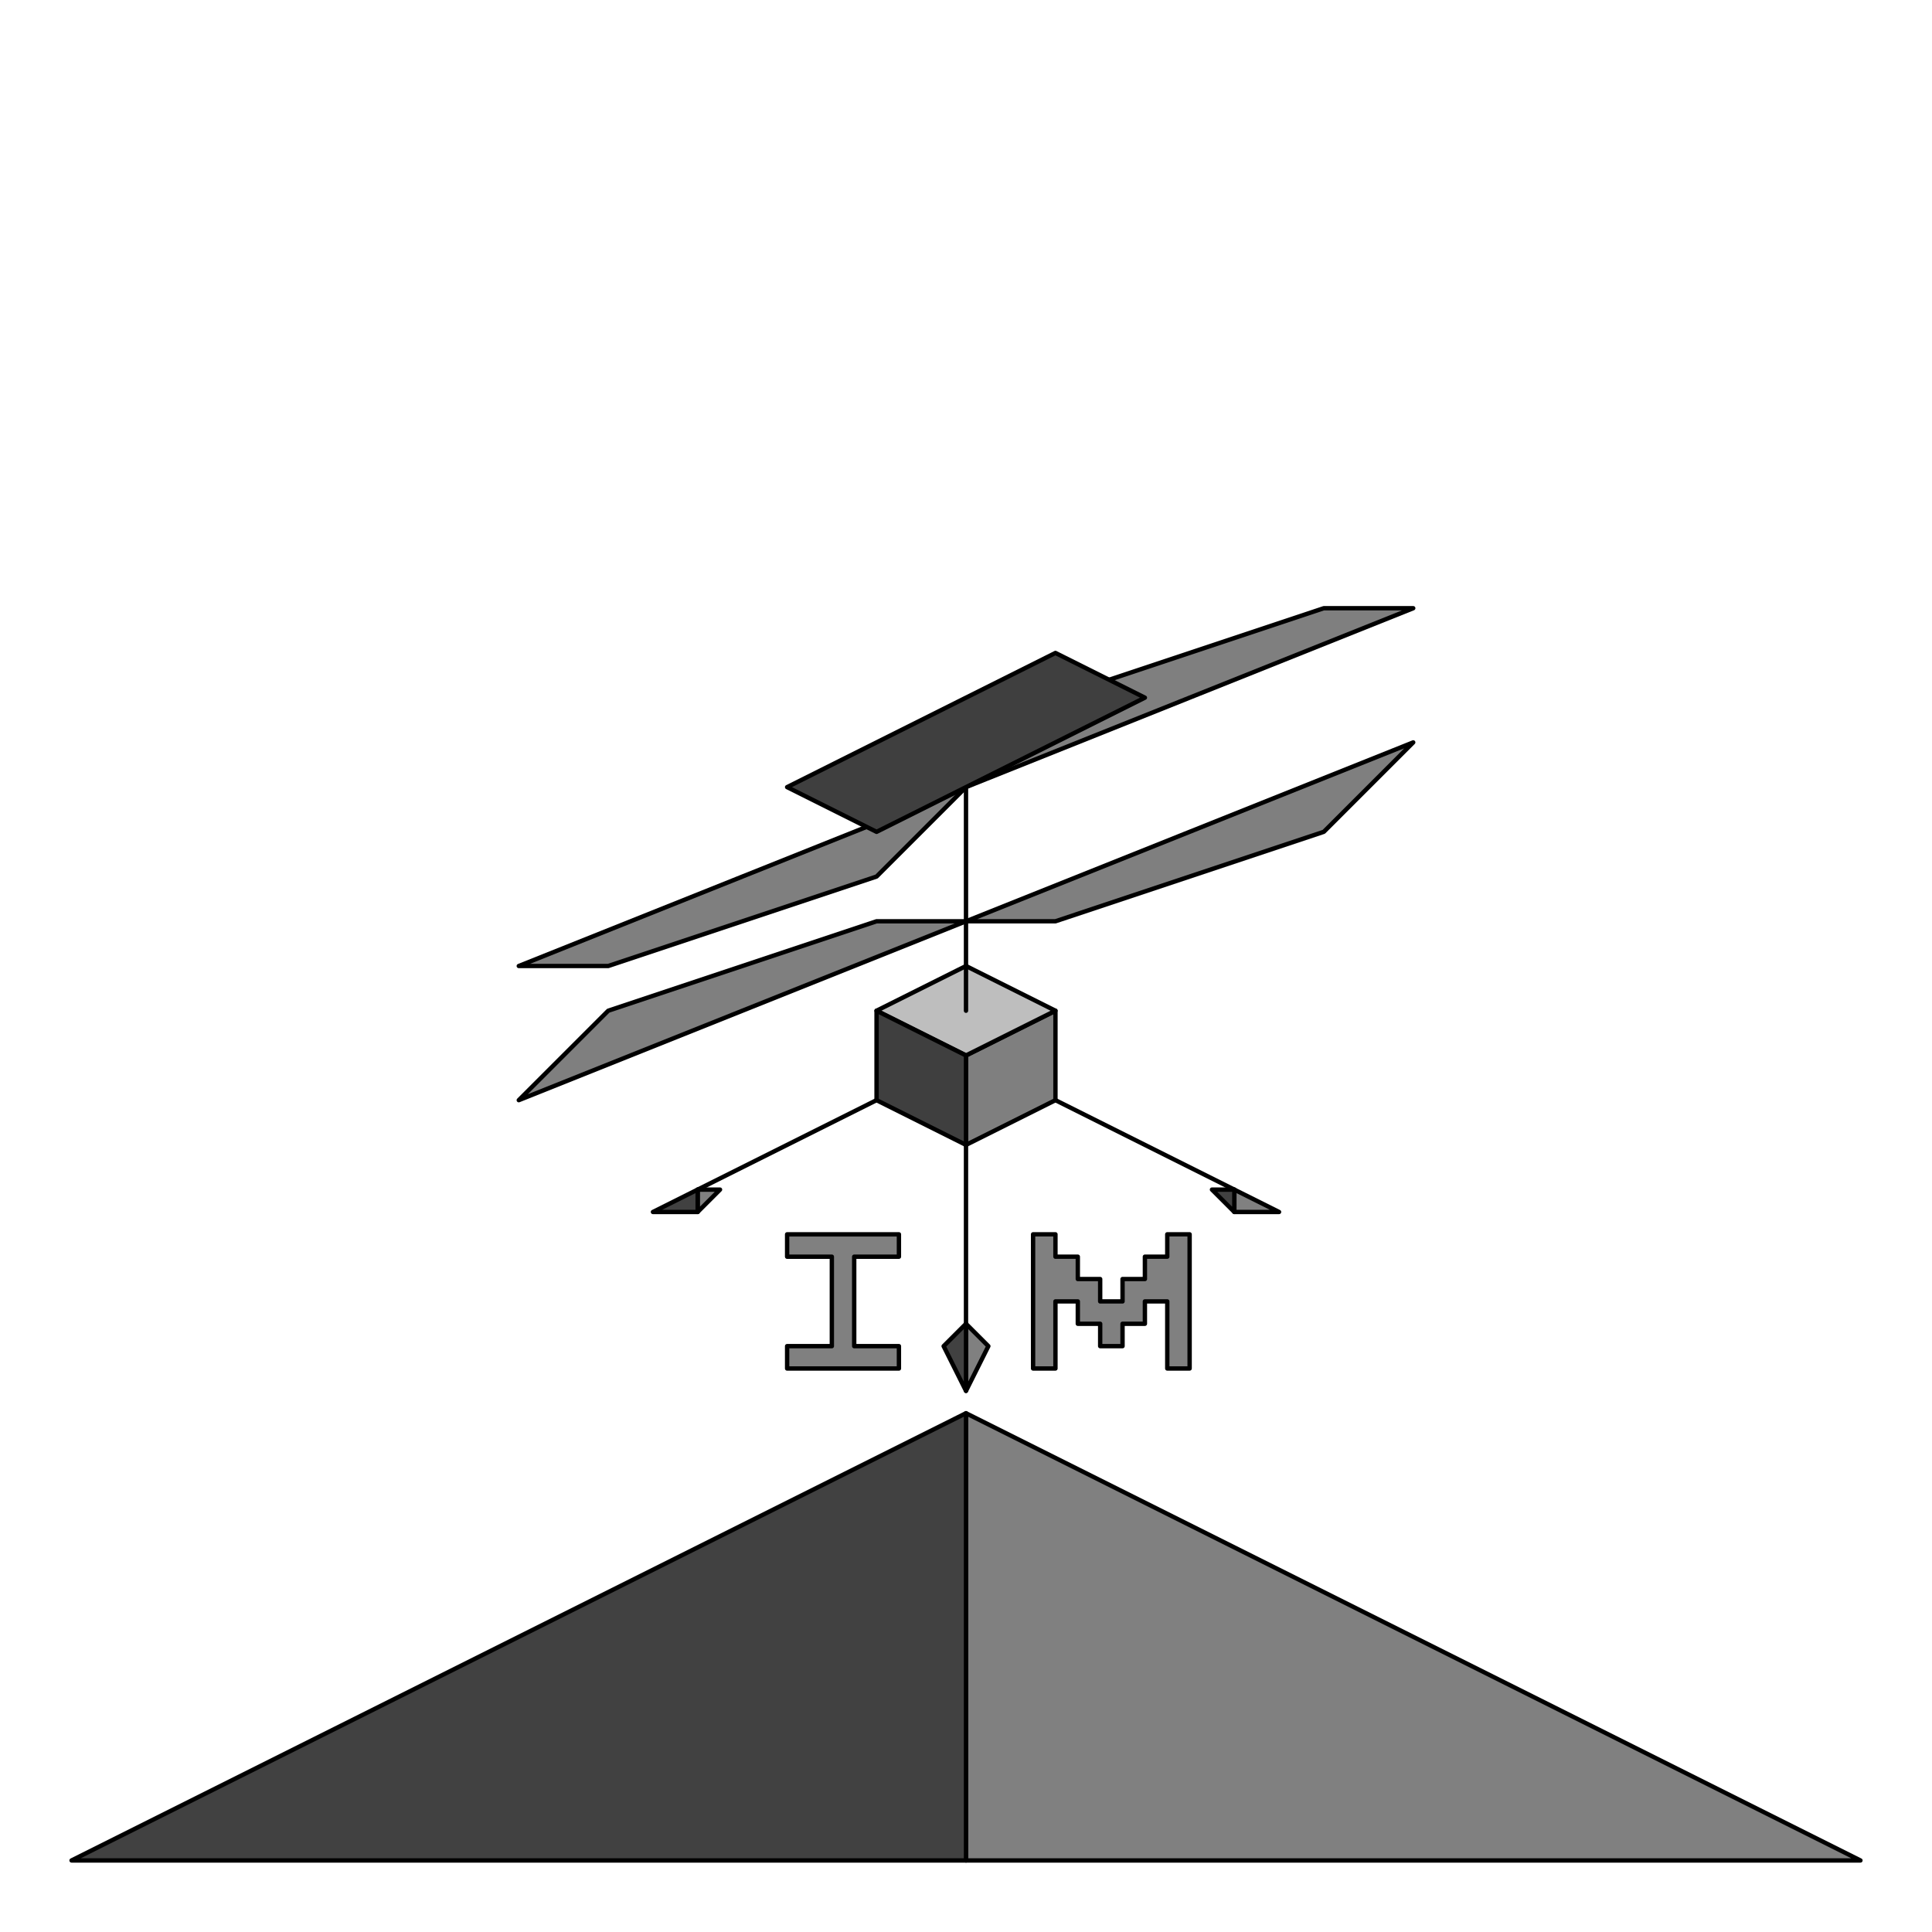
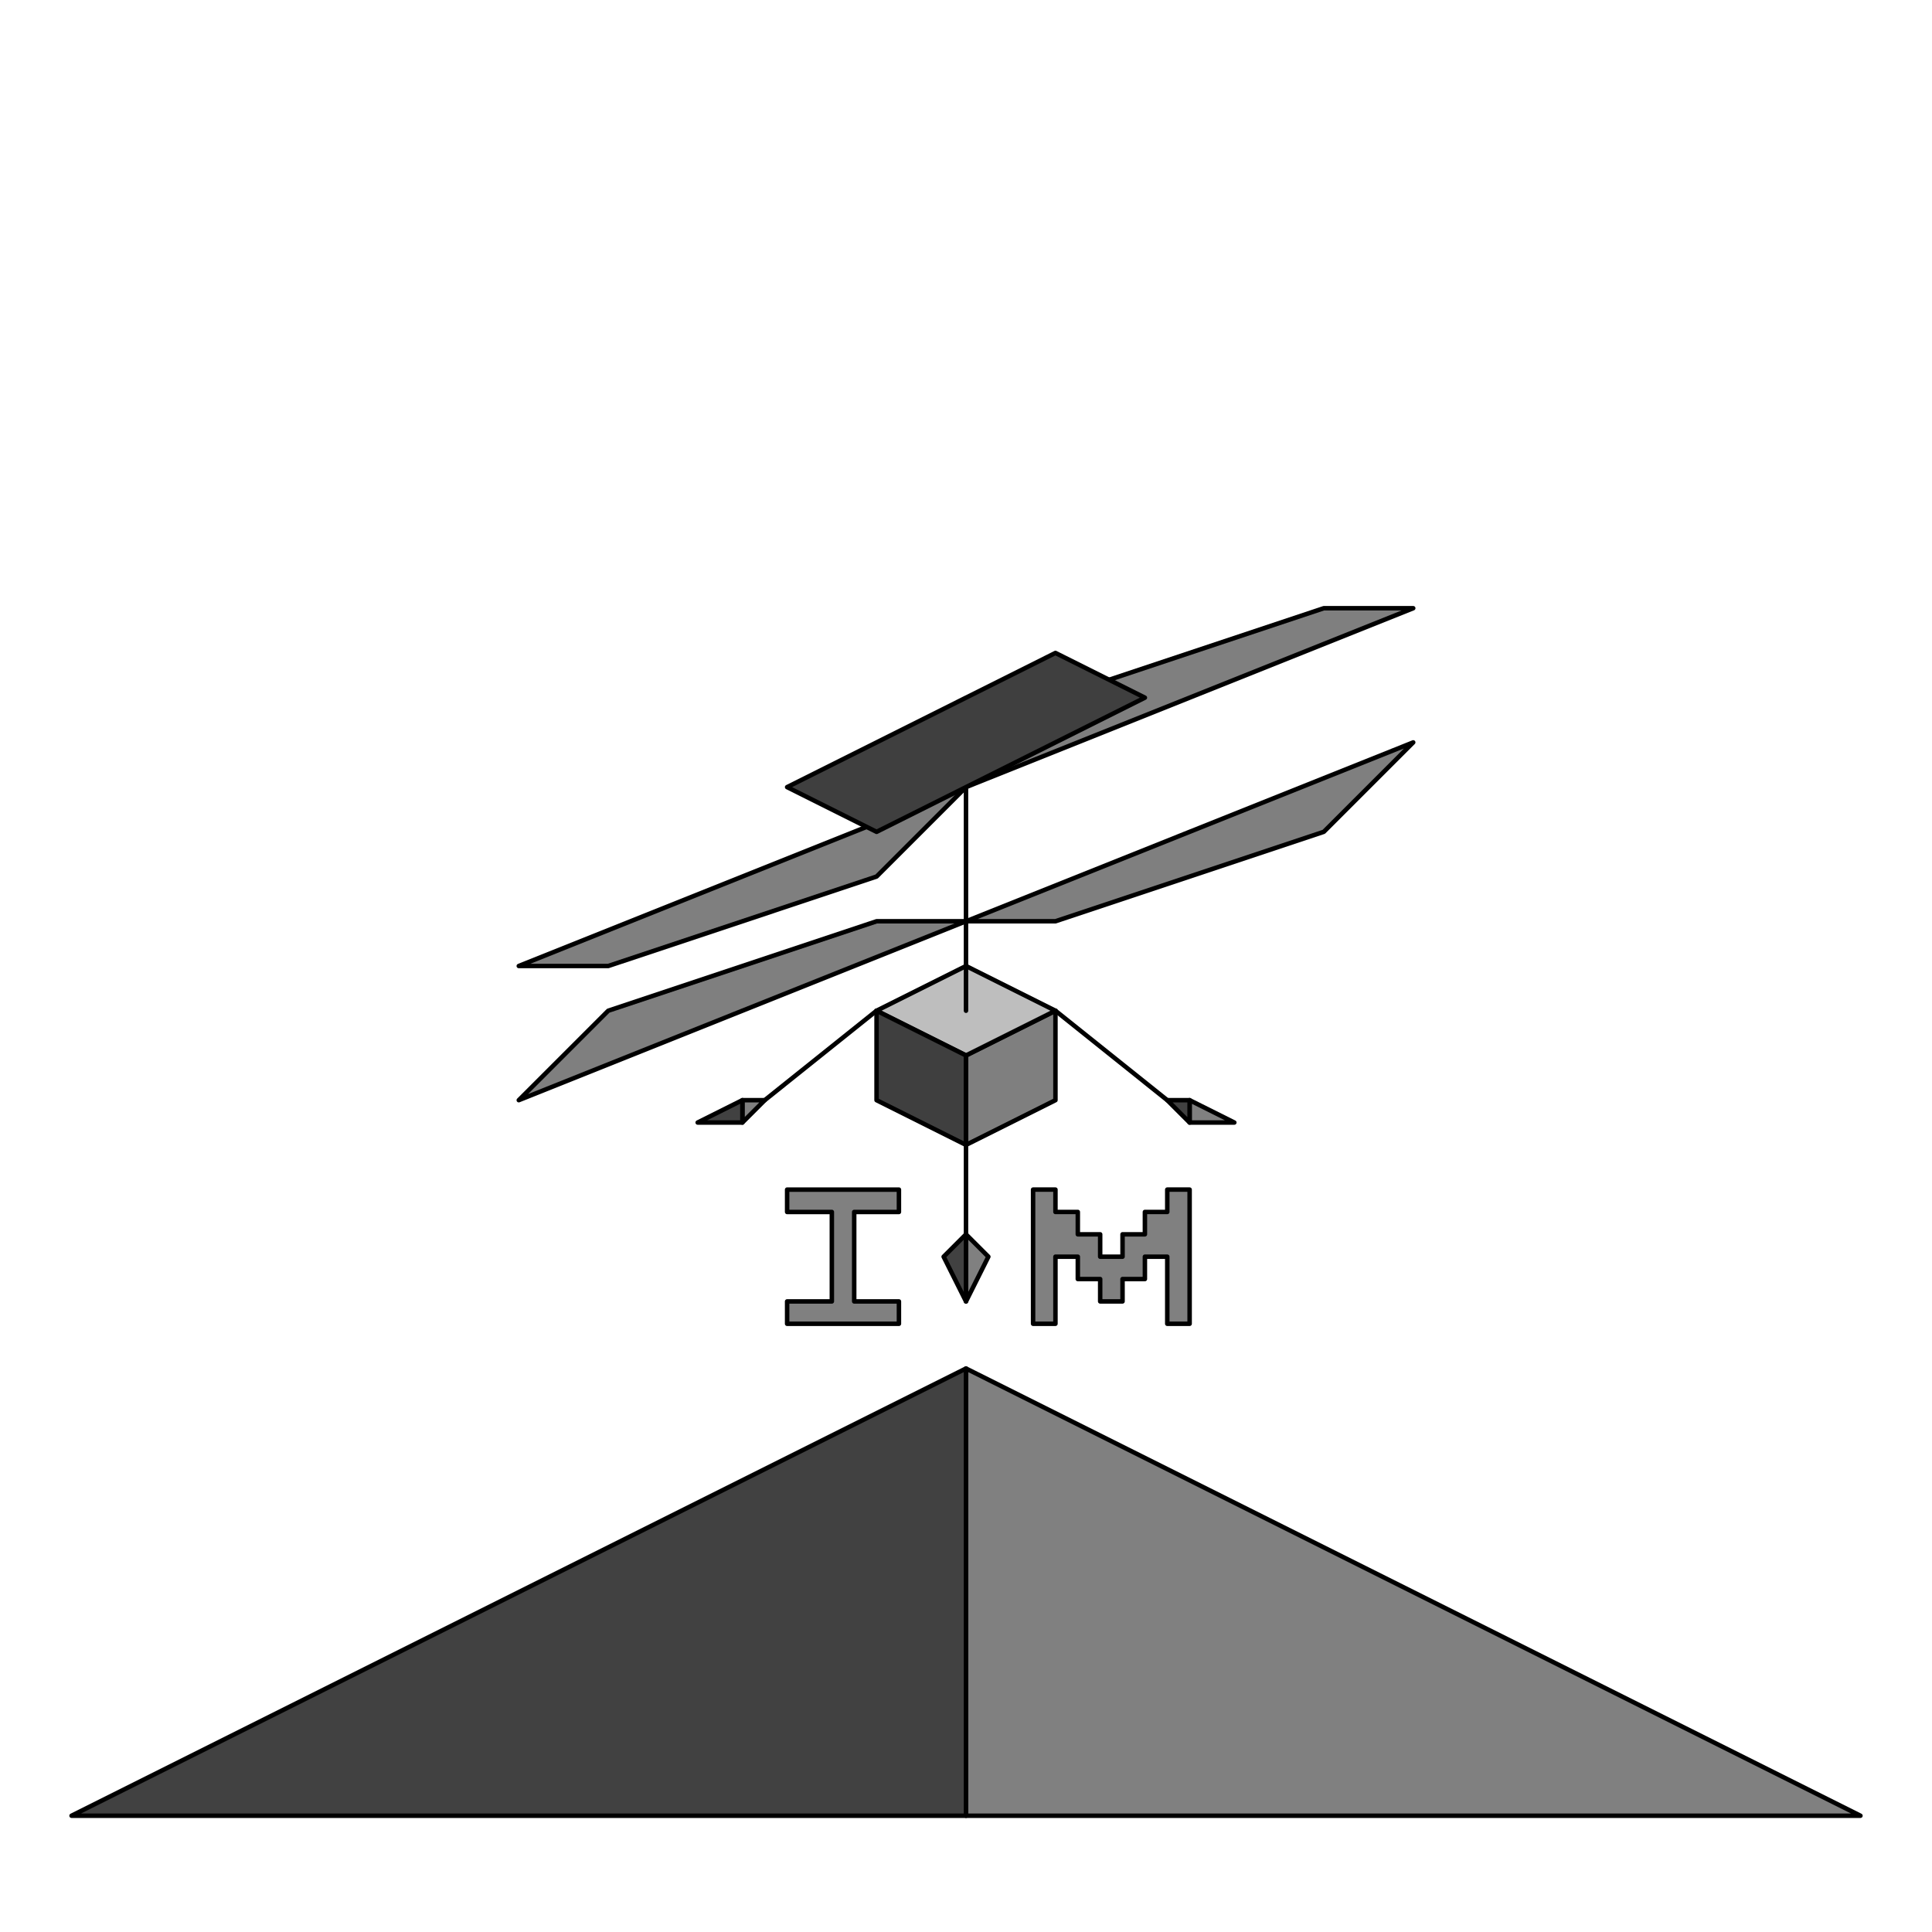
<svg xmlns="http://www.w3.org/2000/svg" width="432" height="432" viewBox="0 0 114.3 114.3" version="1.1" id="svg5">
  <defs id="defs2" />
-   <g id="layer1" style="display:inline;fill:#808080;fill-opacity:1;stroke:#000000;stroke-opacity:1">
-     <path style="fill:#808080;fill-opacity:1;stroke:#000000;stroke-width:0.258;stroke-linecap:round;stroke-linejoin:round;stroke-opacity:1" d="m 46.567,73.025 h 6.615 v 1.323 h -2.646 v 5.292 l 2.646,-10e-7 V 80.963 l -6.615,10e-7 v -1.323 l 2.646,-10e-7 v -5.292 h -2.646 z" id="path5237" />
-     <path style="fill:#808080;fill-opacity:1;stroke:#000000;stroke-width:0.258;stroke-linecap:round;stroke-linejoin:round;stroke-opacity:1" d="m 61.119,80.962 v -7.938 h 1.323 v 1.323 h 1.323 v 1.323 h 1.323 v 1.323 h 1.323 v -1.323 h 1.323 v -1.323 h 1.323 v -1.323 h 1.323 v 7.938 h -1.323 v -3.969 h -1.323 v 1.323 h -1.323 v 1.323 h -1.323 v -1.323 h -1.323 v -1.323 h -1.323 v 3.969 z" id="path5243" />
-     <g id="g6346" style="display:inline">
-       <path style="display:inline;fill:#808080;fill-opacity:1;stroke:#000000;stroke-width:0.258;stroke-linecap:round;stroke-linejoin:round;stroke-opacity:1" d="M 57.15,83.608 110.067,110.067 H 57.15 Z" id="path6343" />
-       <path style="fill:#414141;fill-opacity:1;stroke:#000000;stroke-width:0.258;stroke-linecap:round;stroke-linejoin:round;stroke-opacity:1" d="M 57.15,83.608 4.233,110.067 h 52.917 z" id="path6341" />
+   <g id="layer1" style="display:inline;fill:#808080;fill-opacity:1;stroke:#000000;stroke-opacity:1" transform="translate(1.1999983e-6,-2.645832)">
+     <path style="fill:#808080;fill-opacity:1;stroke:#000000;stroke-width:0.265;stroke-linecap:round;stroke-linejoin:round;stroke-dasharray:none;stroke-opacity:1" d="m 46.567,73.025 h 6.615 v 1.323 h -2.646 v 5.292 l 2.646,-10e-7 V 80.963 l -6.615,10e-7 v -1.323 l 2.646,-10e-7 v -5.292 h -2.646 z" id="path5237" />
+     <path style="fill:#808080;fill-opacity:1;stroke:#000000;stroke-width:0.265;stroke-linecap:round;stroke-linejoin:round;stroke-dasharray:none;stroke-opacity:1" d="m 61.119,80.962 v -7.938 h 1.323 v 1.323 h 1.323 v 1.323 h 1.323 v 1.323 h 1.323 v -1.323 h 1.323 v -1.323 h 1.323 v -1.323 h 1.323 v 7.938 h -1.323 v -3.969 h -1.323 v 1.323 h -1.323 v 1.323 h -1.323 v -1.323 h -1.323 v -1.323 h -1.323 v 3.969 z" id="path5243" />
+     <g id="g6346" style="display:inline;stroke-width:0.265;stroke-dasharray:none">
+       <path style="display:inline;fill:#808080;fill-opacity:1;stroke:#000000;stroke-width:0.265;stroke-linecap:round;stroke-linejoin:round;stroke-dasharray:none;stroke-opacity:1" d="M 57.15,83.608 110.067,110.067 H 57.15 Z" id="path6343" />
+       <path style="fill:#414141;fill-opacity:1;stroke:#000000;stroke-width:0.265;stroke-linecap:round;stroke-linejoin:round;stroke-dasharray:none;stroke-opacity:1" d="M 57.15,83.608 4.233,110.067 h 52.917 z" id="path6341" />
    </g>
  </g>
  <g id="g2513" style="display:inline">
-     <g id="g2528" style="fill:#7f7f7f;fill-opacity:1;stroke:#000000;stroke-opacity:1">
-       <path style="fill:#7f7f7f;fill-opacity:1;stroke:#000000;stroke-width:0.258;stroke-linecap:round;stroke-linejoin:round;stroke-opacity:1" d="m 57.15,62.442 v 5.292 L 62.442,65.088 v -5.292 z" id="path2521" />
-       <path style="display:inline;fill:#bebebe;fill-opacity:1;stroke:#000000;stroke-width:0.258;stroke-linecap:round;stroke-linejoin:round;stroke-opacity:1" d="M 57.15,57.15 51.858,59.796 57.15,62.442 62.442,59.796 Z" id="path2519" />
-       <path style="fill:#3f3f3f;fill-opacity:1;stroke:#000000;stroke-width:0.258;stroke-linecap:round;stroke-linejoin:round;stroke-opacity:1" d="m 57.15,62.442 v 5.292 L 51.858,65.088 v -5.292 z" id="path2523" />
+     <g id="g2528" style="fill:#7f7f7f;fill-opacity:1;stroke:#000000;stroke-width:0.265;stroke-dasharray:none;stroke-opacity:1">
+       <path style="fill:#7f7f7f;fill-opacity:1;stroke:#000000;stroke-width:0.265;stroke-linecap:round;stroke-linejoin:round;stroke-dasharray:none;stroke-opacity:1" d="m 57.15,62.442 v 5.292 L 62.442,65.088 v -5.292 z" id="path2521" />
+       <path style="display:inline;fill:#bebebe;fill-opacity:1;stroke:#000000;stroke-width:0.265;stroke-linecap:round;stroke-linejoin:round;stroke-dasharray:none;stroke-opacity:1" d="M 57.15,57.15 51.858,59.796 57.15,62.442 62.442,59.796 Z" id="path2519" />
+       <path style="fill:#3f3f3f;fill-opacity:1;stroke:#000000;stroke-width:0.265;stroke-linecap:round;stroke-linejoin:round;stroke-dasharray:none;stroke-opacity:1" d="m 57.15,62.442 v 5.292 L 51.858,65.088 v -5.292 z" id="path2523" />
    </g>
-     <g id="g2729" style="fill:#7f7f7f;fill-opacity:1;stroke:#000000;stroke-opacity:1">
-       <path style="display:inline;fill:#7f7f7f;fill-opacity:1;stroke:#000000;stroke-width:0.258;stroke-linecap:round;stroke-linejoin:round;stroke-opacity:1" d="m 73.025,70.379 v 0 L 62.442,65.087" id="path2589" />
-       <path style="display:inline;fill:#7f7f7f;fill-opacity:1;stroke:#000000;stroke-width:0.258;stroke-linecap:round;stroke-linejoin:round;stroke-opacity:1" d="M 57.15,78.317 V 67.733" id="path2587" />
-       <path style="display:inline;fill:#7f7f7f;fill-opacity:1;stroke:#000000;stroke-width:0.258;stroke-linecap:round;stroke-linejoin:round;stroke-opacity:1" d="M 51.858,65.087 41.275,70.379" id="path2591" />
+     <g id="g2729" style="fill:#7f7f7f;fill-opacity:1;stroke:#000000;stroke-width:0.265;stroke-dasharray:none;stroke-opacity:1">
+       <path style="display:inline;fill:#7f7f7f;fill-opacity:1;stroke:#000000;stroke-width:0.265;stroke-linecap:round;stroke-linejoin:round;stroke-dasharray:none;stroke-opacity:1" d="M 69.056,65.088 62.442,59.796" id="path2589" />
+       <path style="display:inline;fill:#7f7f7f;fill-opacity:1;stroke:#000000;stroke-width:0.265;stroke-linecap:round;stroke-linejoin:round;stroke-dasharray:none;stroke-opacity:1" d="M 57.15,73.025 V 62.442" id="path2587" />
+       <path style="display:inline;fill:#7f7f7f;fill-opacity:1;stroke:#000000;stroke-width:0.265;stroke-linecap:round;stroke-linejoin:round;stroke-dasharray:none;stroke-opacity:1" d="M 51.858,59.796 45.244,65.088" id="path2591" />
    </g>
-     <g id="g2733" style="fill:#7f7f7f;fill-opacity:1;stroke:#000000;stroke-opacity:1">
-       <path style="display:inline;fill:#7f7f7f;fill-opacity:1;stroke:#000000;stroke-width:0.258;stroke-linecap:round;stroke-linejoin:round;stroke-opacity:1" d="m 30.692,57.15 h 5.292 l 15.875,-5.292 10.583,-10.583 15.875,-5.292 h 5.292 z" id="path2593" />
-       <path style="fill:#7f7f7f;fill-opacity:1;stroke:#000000;stroke-width:0.258;stroke-linecap:round;stroke-linejoin:round;stroke-opacity:1" d="M 83.608,43.921 30.692,65.088 l 5.292,-5.292 15.875,-5.292 h 10.583 l 15.875,-5.292 z" id="path2605" />
+     <g id="g2733" style="fill:#7f7f7f;fill-opacity:1;stroke:#000000;stroke-width:0.265;stroke-dasharray:none;stroke-opacity:1">
+       <path style="display:inline;fill:#7f7f7f;fill-opacity:1;stroke:#000000;stroke-width:0.265;stroke-linecap:round;stroke-linejoin:round;stroke-dasharray:none;stroke-opacity:1" d="m 30.692,57.15 h 5.292 l 15.875,-5.292 10.583,-10.583 15.875,-5.292 h 5.292 z" id="path2593" />
+       <path style="fill:#7f7f7f;fill-opacity:1;stroke:#000000;stroke-width:0.265;stroke-linecap:round;stroke-linejoin:round;stroke-dasharray:none;stroke-opacity:1" d="M 83.608,43.921 30.692,65.088 l 5.292,-5.292 15.875,-5.292 h 10.583 l 15.875,-5.292 z" id="path2605" />
    </g>
-     <g id="g5505" style="display:inline">
-       <g id="g5535">
-         <path style="fill:#808080;fill-opacity:1;stroke:#000000;stroke-width:0.258;stroke-linecap:round;stroke-linejoin:round;stroke-opacity:1" d="m 73.025,70.379 2.646,1.323 h -2.646 z" id="path5491" />
-         <path style="fill:#414141;fill-opacity:1;stroke:#000000;stroke-width:0.258;stroke-linecap:round;stroke-linejoin:round;stroke-opacity:1" d="m 73.025,70.379 -1.323,10e-7 1.323,1.323 z" id="path5493" />
+     <g id="g5505" style="display:inline;stroke-width:0.265;stroke-dasharray:none" transform="translate(1.3999967e-6,-5.291666)">
+       <g id="g5535" style="stroke-width:0.265;stroke-dasharray:none">
+         <path style="fill:#808080;fill-opacity:1;stroke:#000000;stroke-width:0.265;stroke-linecap:round;stroke-linejoin:round;stroke-dasharray:none;stroke-opacity:1" d="m 70.379,70.379 2.646,1.323 h -2.646 z" id="path5491" />
+         <path style="fill:#414141;fill-opacity:1;stroke:#000000;stroke-width:0.265;stroke-linecap:round;stroke-linejoin:round;stroke-dasharray:none;stroke-opacity:1" d="m 70.379,70.379 -1.323,-10e-7 1.323,1.323 z" id="path5493" />
      </g>
-       <g id="g5531">
-         <path style="display:inline;fill:#808080;fill-opacity:1;stroke:#000000;stroke-width:0.258;stroke-linecap:round;stroke-linejoin:round;stroke-opacity:1" d="m 41.275,70.379 1.323,10e-7 -1.323,1.323 z" id="path5495" />
-         <path style="display:inline;fill:#414141;fill-opacity:1;stroke:#000000;stroke-width:0.258;stroke-linecap:round;stroke-linejoin:round;stroke-opacity:1" d="m 41.275,70.379 -2.646,1.323 h 2.646 z" id="path5497" />
+       <g id="g5531" style="stroke-width:0.265;stroke-dasharray:none">
+         <path style="display:inline;fill:#808080;fill-opacity:1;stroke:#000000;stroke-width:0.265;stroke-linecap:round;stroke-linejoin:round;stroke-dasharray:none;stroke-opacity:1" d="m 43.921,70.379 1.323,10e-7 -1.323,1.323 z" id="path5495" />
+         <path style="display:inline;fill:#414141;fill-opacity:1;stroke:#000000;stroke-width:0.265;stroke-linecap:round;stroke-linejoin:round;stroke-dasharray:none;stroke-opacity:1" d="m 43.921,70.379 -2.646,1.323 h 2.646 z" id="path5497" />
      </g>
-       <g id="g5591" style="display:inline">
-         <path style="fill:#808080;fill-opacity:1;stroke:#000000;stroke-width:0.258;stroke-linecap:round;stroke-linejoin:round;stroke-opacity:1" d="m 57.15,78.317 1.323,1.323 -1.323,2.646 z" id="path5585" />
-         <path style="fill:#414141;fill-opacity:1;stroke:#000000;stroke-width:0.258;stroke-linecap:round;stroke-linejoin:round;stroke-opacity:1" d="m 57.15,78.317 -1.323,1.323 1.323,2.646 z" id="path5587" />
+       <g id="g5591" style="display:inline;stroke-width:0.265;stroke-dasharray:none">
+         <path style="fill:#808080;fill-opacity:1;stroke:#000000;stroke-width:0.265;stroke-linecap:round;stroke-linejoin:round;stroke-dasharray:none;stroke-opacity:1" d="m 57.15,78.317 1.323,1.323 -1.323,2.646 z" id="path5585" />
+         <path style="fill:#414141;fill-opacity:1;stroke:#000000;stroke-width:0.265;stroke-linecap:round;stroke-linejoin:round;stroke-dasharray:none;stroke-opacity:1" d="m 57.15,78.317 -1.323,1.323 1.323,2.646 z" id="path5587" />
      </g>
    </g>
-     <path style="display:inline;fill:#7f7f7f;fill-opacity:1;stroke:#000000;stroke-width:0.258;stroke-linecap:round;stroke-linejoin:round;stroke-opacity:1" d="M 57.15,59.796 57.15,46.567" id="path2530" />
-     <path style="display:inline;fill:#3f3f3f;fill-opacity:1;stroke:#000000;stroke-width:0.258;stroke-linecap:round;stroke-linejoin:round;stroke-opacity:1" d="m 57.15,41.275 5.292,-2.646 5.292,2.646 -15.875,7.938 -5.292,-2.646 z" id="path2795" />
+     <path style="display:inline;fill:#7f7f7f;fill-opacity:1;stroke:#000000;stroke-width:0.265;stroke-linecap:round;stroke-linejoin:round;stroke-dasharray:none;stroke-opacity:1" d="M 57.15,59.796 57.15,46.567" id="path2530" />
+     <path style="display:inline;fill:#3f3f3f;fill-opacity:1;stroke:#000000;stroke-width:0.265;stroke-linecap:round;stroke-linejoin:round;stroke-dasharray:none;stroke-opacity:1" d="m 57.15,41.275 5.292,-2.646 5.292,2.646 -15.875,7.938 -5.292,-2.646 z" id="path2795" />
  </g>
  <g id="layer3" style="display:none">
    <circle style="fill:none;stroke:#000000;stroke-width:0.258;stroke-linecap:round;stroke-linejoin:round;stroke-opacity:1" id="path2349" cx="57.15" cy="57.15" r="34.66" />
  </g>
</svg>
